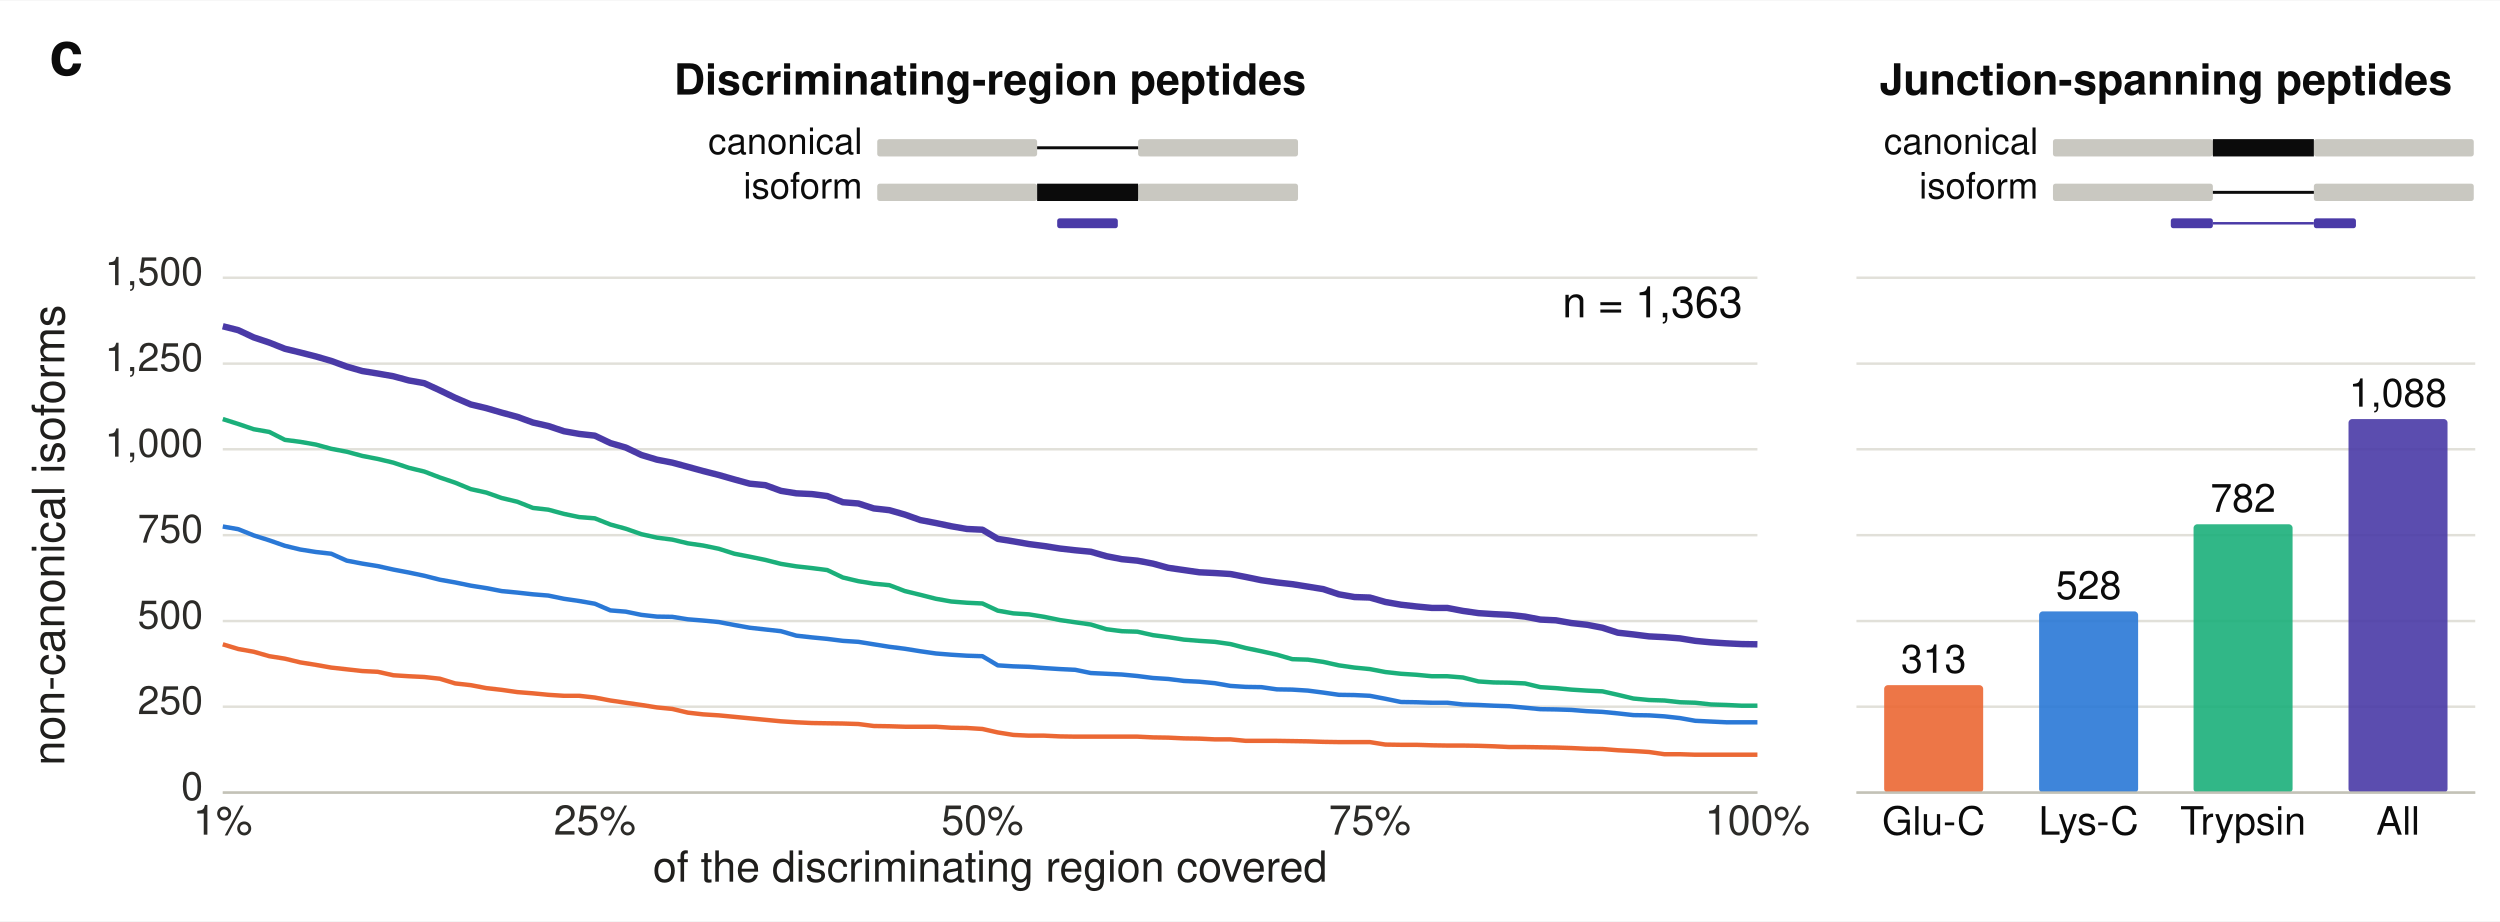
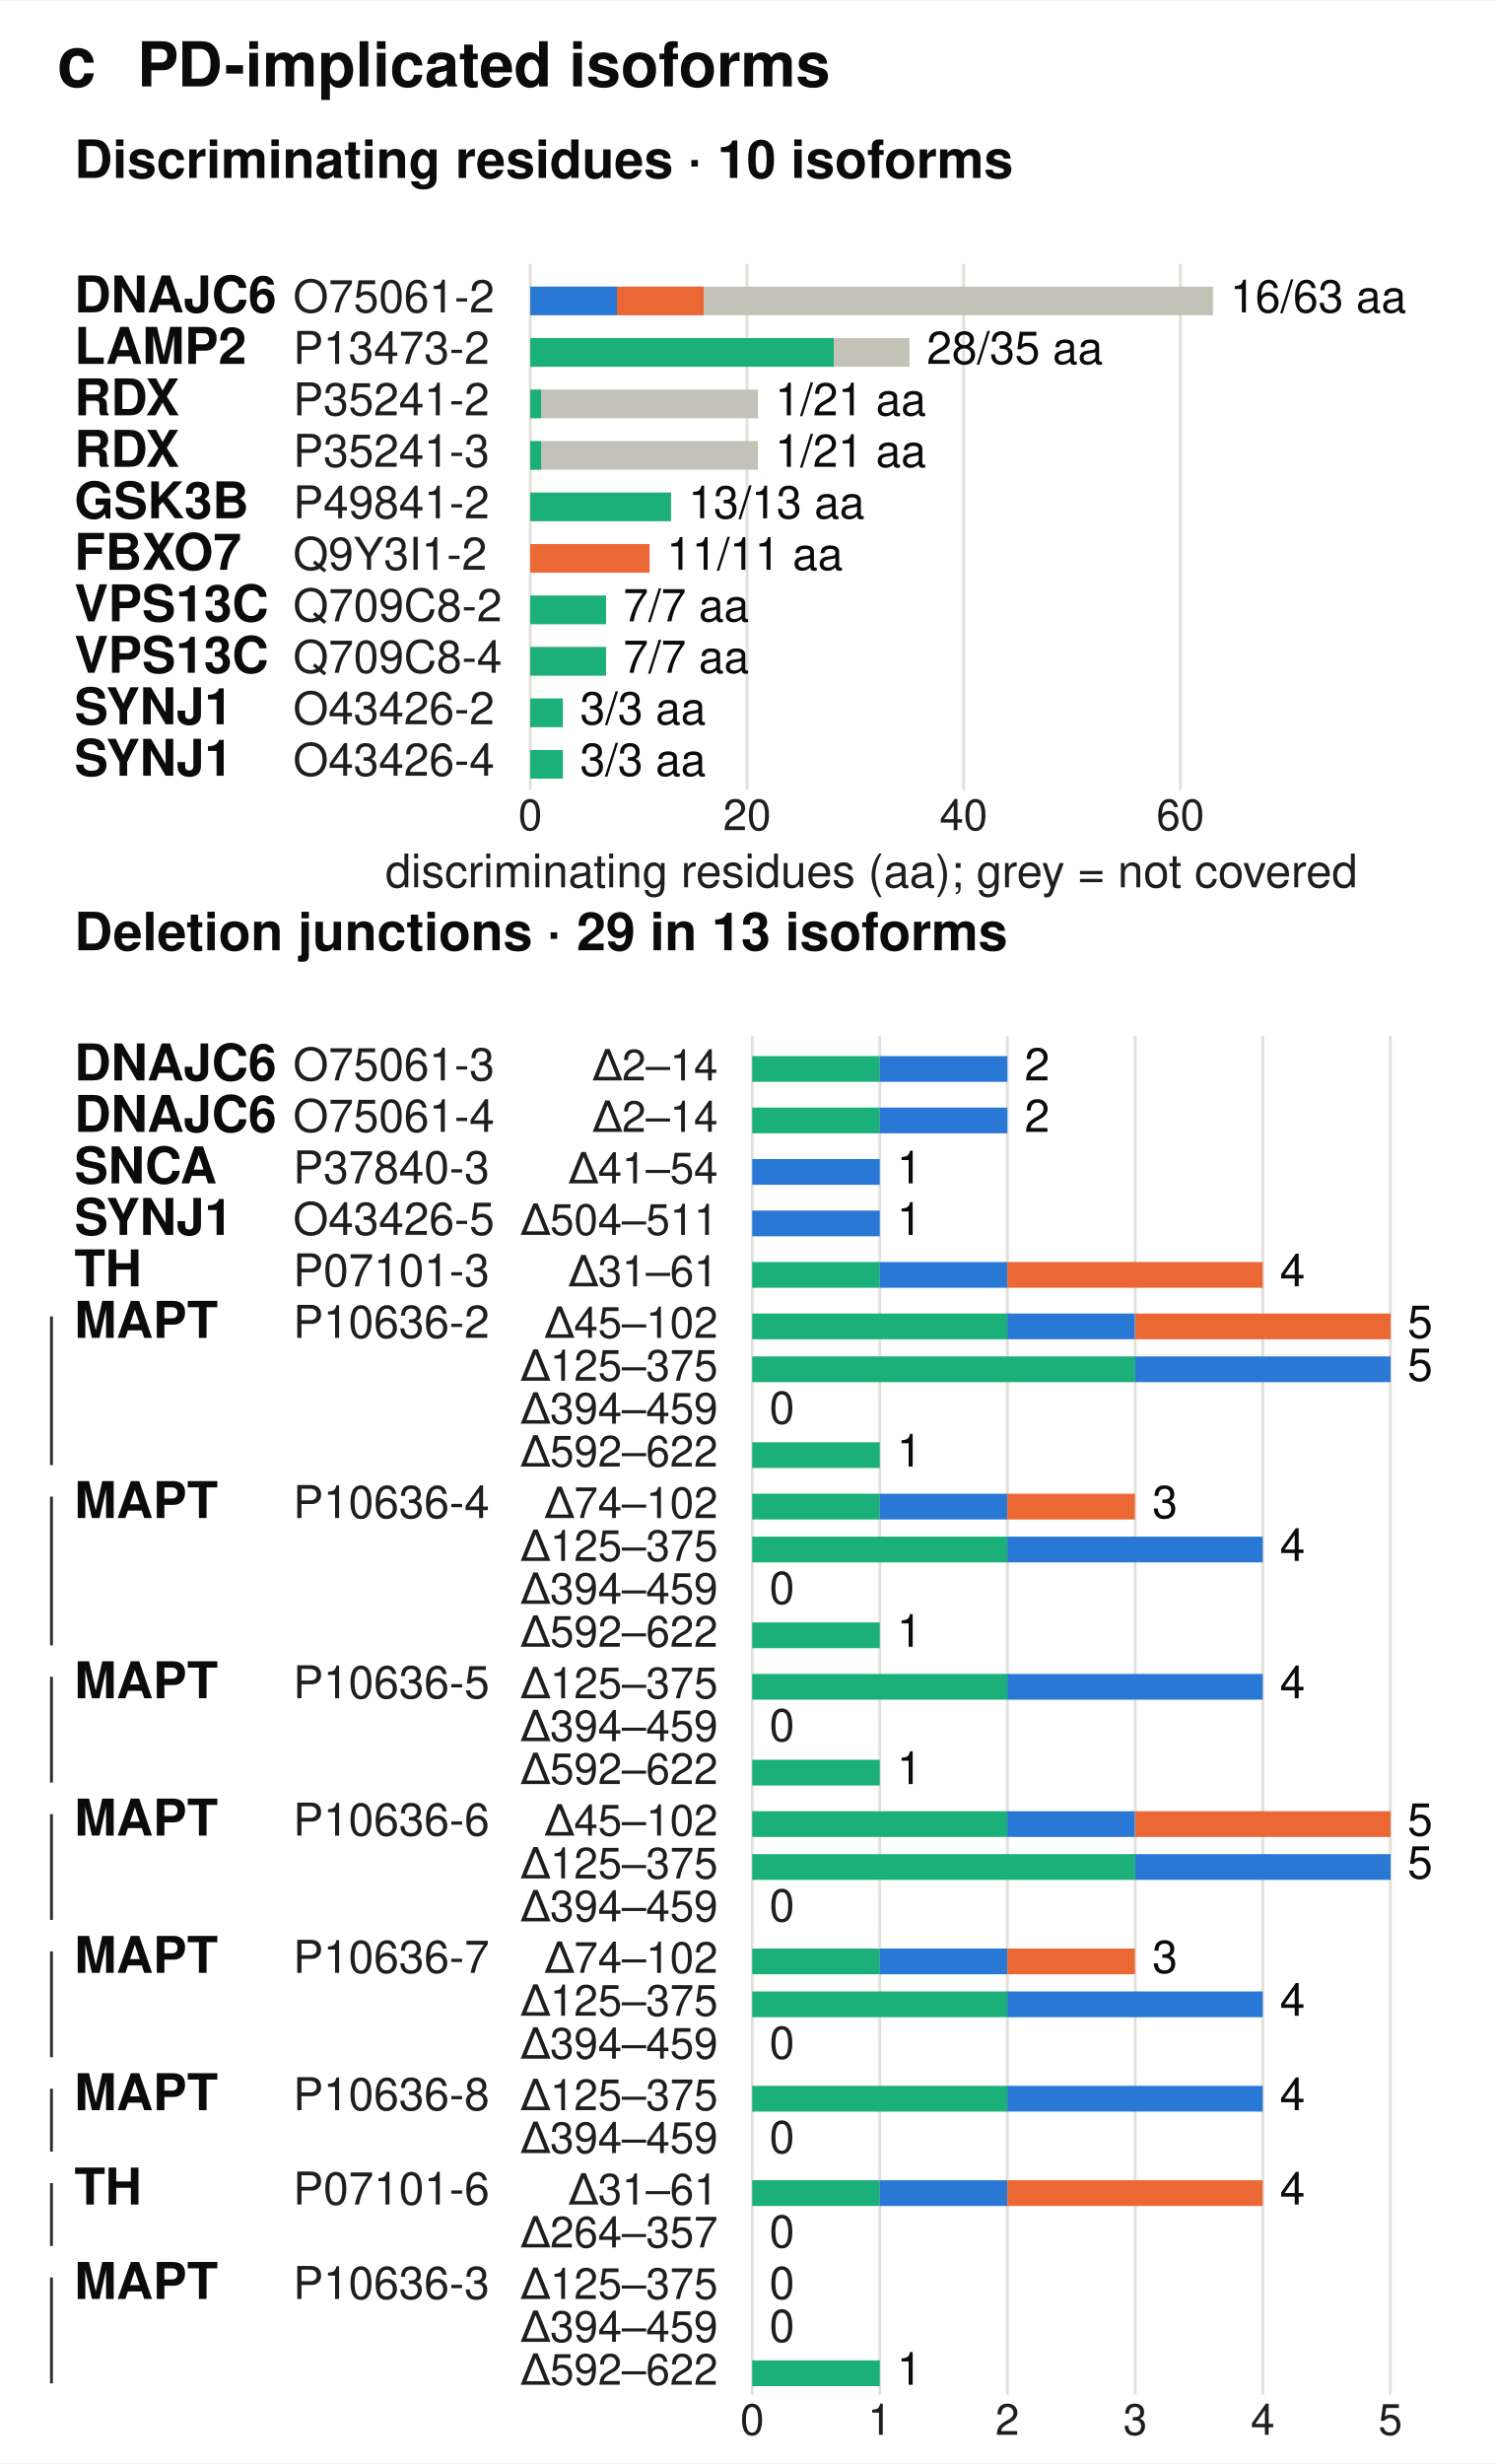
- <svg xmlns="http://www.w3.org/2000/svg" width="1215" height="448" viewBox="0 0 1010.0 372.0" font-family="system-ui, -apple-system, &quot;Segoe UI&quot;, Helvetica, Arial, sans-serif">
-   <rect width="1010.0" height="372.0" fill="#ffffff" />
+ <svg xmlns="http://www.w3.org/2000/svg" width="629" height="1036" viewBox="0 0 523.0 861.0" font-family="system-ui, -apple-system, &quot;Segoe UI&quot;, Helvetica, Arial, sans-serif">
+   <rect width="523.0" height="861.0" fill="#ffffff" />
  <text x="20.0" y="30.0" font-size="24.51" fill="#0b0b0b" text-anchor="start" font-weight="600">c</text>
-   <line x1="90.0" y1="320.0" x2="710.0" y2="320.0" stroke="#e1e0d9" stroke-width="1" />
-   <line x1="750.0" y1="320.0" x2="1000.0" y2="320.0" stroke="#e1e0d9" stroke-width="1" />
-   <text x="82.0" y="323.0" font-size="15.83" fill="#2c2b28" text-anchor="end">0</text>
-   <line x1="90.0" y1="285.3" x2="710.0" y2="285.3" stroke="#e1e0d9" stroke-width="1" />
-   <line x1="750.0" y1="285.3" x2="1000.0" y2="285.3" stroke="#e1e0d9" stroke-width="1" />
-   <text x="82.0" y="288.3" font-size="15.83" fill="#2c2b28" text-anchor="end">250</text>
-   <line x1="90.0" y1="250.7" x2="710.0" y2="250.7" stroke="#e1e0d9" stroke-width="1" />
-   <line x1="750.0" y1="250.7" x2="1000.0" y2="250.7" stroke="#e1e0d9" stroke-width="1" />
-   <text x="82.0" y="253.7" font-size="15.83" fill="#2c2b28" text-anchor="end">500</text>
-   <line x1="90.0" y1="216.0" x2="710.0" y2="216.0" stroke="#e1e0d9" stroke-width="1" />
-   <line x1="750.0" y1="216.0" x2="1000.0" y2="216.0" stroke="#e1e0d9" stroke-width="1" />
-   <text x="82.0" y="219.0" font-size="15.83" fill="#2c2b28" text-anchor="end">750</text>
-   <line x1="90.0" y1="181.3" x2="710.0" y2="181.3" stroke="#e1e0d9" stroke-width="1" />
-   <line x1="750.0" y1="181.3" x2="1000.0" y2="181.3" stroke="#e1e0d9" stroke-width="1" />
-   <text x="82.0" y="184.3" font-size="15.83" fill="#2c2b28" text-anchor="end">1,000</text>
-   <line x1="90.0" y1="146.7" x2="710.0" y2="146.7" stroke="#e1e0d9" stroke-width="1" />
-   <line x1="750.0" y1="146.7" x2="1000.0" y2="146.7" stroke="#e1e0d9" stroke-width="1" />
-   <text x="82.0" y="149.7" font-size="15.83" fill="#2c2b28" text-anchor="end">1,250</text>
-   <line x1="90.0" y1="112.0" x2="710.0" y2="112.0" stroke="#e1e0d9" stroke-width="1" />
-   <line x1="750.0" y1="112.0" x2="1000.0" y2="112.0" stroke="#e1e0d9" stroke-width="1" />
-   <text x="82.0" y="115.0" font-size="15.83" fill="#2c2b28" text-anchor="end">1,500</text>
-   <text x="90.0" y="337.0" font-size="16.59" fill="#2c2b28" text-anchor="middle">1%</text>
-   <text x="240.3" y="337.0" font-size="16.59" fill="#2c2b28" text-anchor="middle">25%</text>
-   <text x="396.9" y="337.0" font-size="16.59" fill="#2c2b28" text-anchor="middle">50%</text>
-   <text x="553.4" y="337.0" font-size="16.59" fill="#2c2b28" text-anchor="middle">75%</text>
-   <text x="710.0" y="337.0" font-size="16.59" fill="#2c2b28" text-anchor="middle">100%</text>
-   <text x="26.0" y="216.0" font-size="18.10" fill="#1f1e1c" text-anchor="middle" transform="rotate(-90.0 26.0 216.0)">non-canonical isoforms</text>
-   <text x="400.0" y="356.0" font-size="17.34" fill="#1f1e1c" text-anchor="middle">of the discriminating region covered</text>
-   <polyline points="90.0,260.1 96.3,262.0 102.5,263.1 108.8,264.9 115.1,265.9 121.3,267.4 127.6,268.4 133.8,269.5 140.1,270.2 146.4,270.9 152.6,271.2 158.9,272.6 165.2,273.0 171.4,273.3 177.7,274.0 183.9,275.9 190.2,276.6 196.5,277.8 202.7,278.5 209.0,279.4 215.3,279.9 221.5,280.5 227.8,280.9 234.0,280.9 240.3,281.6 246.6,282.8 252.8,283.7 259.1,284.6 265.4,285.6 271.6,286.2 277.9,287.7 284.1,288.4 290.4,288.8 296.7,289.4 302.9,290.0 309.2,290.6 315.5,291.2 321.7,291.6 328.0,291.9 334.2,292.0 340.5,292.1 346.8,292.3 353.0,293.1 359.3,293.2 365.6,293.4 371.8,293.4 378.1,293.4 384.3,293.8 390.6,293.9 396.9,294.3 403.1,295.7 409.4,296.7 415.7,297.0 421.9,297.0 428.2,297.3 434.4,297.4 440.7,297.4 447.0,297.4 453.2,297.4 459.5,297.4 465.8,297.7 472.0,297.8 478.3,298.1 484.5,298.2 490.8,298.5 497.1,298.5 503.3,299.1 509.6,299.1 515.9,299.1 522.1,299.2 528.4,299.3 534.6,299.5 540.9,299.6 547.2,299.6 553.4,299.6 559.7,300.6 566.0,300.7 572.2,300.7 578.5,300.9 584.7,301.0 591.0,301.0 597.3,301.1 603.5,301.3 609.8,301.6 616.1,301.6 622.3,301.7 628.6,301.8 634.8,302.0 641.1,302.3 647.4,302.4 653.6,302.9 659.9,303.2 666.2,303.6 672.4,304.5 678.7,304.5 684.9,304.7 691.2,304.7 697.5,304.7 703.7,304.7 710.0,304.7" fill="none" stroke="#eb6834" stroke-width="1.8" stroke-linejoin="round" />
-   <polyline points="90.0,212.5 96.3,213.6 102.5,216.1 108.8,218.1 115.1,220.3 121.3,221.8 127.6,222.8 133.8,223.5 140.1,226.3 146.4,227.5 152.6,228.5 158.9,229.9 165.2,231.1 171.4,232.4 177.7,234.0 183.9,235.1 190.2,236.4 196.5,237.4 202.7,238.6 209.0,239.2 215.3,239.9 221.5,240.4 227.8,241.7 234.0,242.6 240.3,243.7 246.6,246.4 252.8,246.9 259.1,248.2 265.4,248.9 271.6,249.0 277.9,250.0 284.1,250.5 290.4,251.1 296.7,252.3 302.9,253.4 309.2,254.1 315.5,254.8 321.7,256.6 328.0,257.3 334.2,257.9 340.5,258.7 346.8,259.1 353.0,260.1 359.3,261.1 365.6,261.9 371.8,262.9 378.1,263.8 384.3,264.3 390.6,264.7 396.9,264.9 403.1,268.6 409.4,269.0 415.7,269.2 421.9,269.7 428.2,270.1 434.4,270.4 440.7,271.7 447.0,272.0 453.2,272.3 459.5,272.9 465.8,273.7 472.0,274.1 478.3,274.9 484.5,275.2 490.8,275.8 497.1,276.9 503.3,277.3 509.6,277.4 515.9,278.3 522.1,278.4 528.4,278.8 534.6,279.6 540.9,280.5 547.2,280.6 553.4,280.9 559.7,282.1 566.0,283.4 572.2,283.5 578.5,283.7 584.7,283.7 591.0,284.4 597.3,284.6 603.5,284.9 609.8,285.1 616.1,285.7 622.3,286.3 628.6,286.4 634.8,286.6 641.1,287.1 647.4,287.4 653.6,288.0 659.9,288.7 666.2,288.8 672.4,289.2 678.7,289.9 684.9,291.0 691.2,291.3 697.5,291.6 703.7,291.6 710.0,291.6" fill="none" stroke="#2a78d6" stroke-width="1.8" stroke-linejoin="round" />
-   <polyline points="90.0,169.1 96.3,171.1 102.5,173.2 108.8,174.3 115.1,177.5 121.3,178.3 127.6,179.4 133.8,181.1 140.1,182.3 146.4,184.0 152.6,185.2 158.9,186.7 165.2,188.8 171.4,190.3 177.7,192.7 183.9,194.8 190.2,197.4 196.5,198.8 202.7,201.0 209.0,202.5 215.3,205.0 221.5,205.7 227.8,207.4 234.0,208.7 240.3,209.2 246.6,211.7 252.8,213.4 259.1,215.6 265.4,217.0 271.6,217.8 277.9,219.3 284.1,220.2 290.4,221.5 296.7,223.5 302.9,224.7 309.2,226.0 315.5,227.6 321.7,228.6 328.0,229.3 334.2,230.1 340.5,233.1 346.8,234.6 353.0,235.6 359.3,236.2 365.6,238.6 371.8,240.1 378.1,241.7 384.3,242.8 390.6,243.3 396.9,243.6 403.1,246.5 409.4,247.6 415.7,248.0 421.9,249.0 428.2,250.3 434.4,251.2 440.7,252.1 447.0,254.0 453.2,254.8 459.5,255.0 465.8,256.4 472.0,257.2 478.3,258.2 484.5,258.7 490.8,259.1 497.1,260.0 503.3,261.6 509.6,262.9 515.9,264.3 522.1,266.1 528.4,266.3 534.6,267.2 540.9,268.6 547.2,269.5 553.4,270.1 559.7,271.3 566.0,272.0 572.2,272.4 578.5,273.0 584.7,273.0 591.0,273.5 597.3,275.1 603.5,275.5 609.8,275.6 616.1,275.9 622.3,277.4 628.6,277.8 634.8,278.4 641.1,278.8 647.4,279.1 653.6,280.5 659.9,282.0 666.2,282.6 672.4,282.8 678.7,283.5 684.9,283.7 691.2,284.4 697.5,284.6 703.7,284.9 710.0,284.9" fill="none" stroke="#1baf7a" stroke-width="1.8" stroke-linejoin="round" />
-   <polyline points="90.0,131.6 96.3,133.2 102.5,136.1 108.8,138.2 115.1,140.7 121.3,142.2 127.6,143.8 133.8,145.6 140.1,147.9 146.4,149.7 152.6,150.7 158.9,151.8 165.2,153.5 171.4,154.6 177.7,157.5 183.9,160.5 190.2,163.2 196.5,164.7 202.7,166.5 209.0,168.2 215.3,170.5 221.5,171.9 227.8,174.0 234.0,175.1 240.3,175.8 246.6,178.8 252.8,180.6 259.1,183.6 265.4,185.5 271.6,186.7 277.9,188.4 284.1,190.1 290.4,191.7 296.7,193.5 302.9,195.2 309.2,195.8 315.5,198.1 321.7,199.1 328.0,199.4 334.2,200.2 340.5,202.7 346.8,203.2 353.0,205.2 359.3,205.9 365.6,207.7 371.8,209.9 378.1,211.1 384.3,212.4 390.6,213.5 396.9,213.8 403.1,217.5 409.4,218.5 415.7,219.6 421.9,220.4 428.2,221.4 434.4,222.1 440.7,222.7 447.0,224.5 453.2,225.7 459.5,226.3 465.8,227.5 472.0,229.2 478.3,230.1 484.5,231.0 490.8,231.3 497.1,231.7 503.3,232.9 509.6,234.2 515.9,235.1 522.1,235.8 528.4,236.8 534.6,237.8 540.9,239.9 547.2,241.0 553.4,241.2 559.7,243.0 566.0,244.1 572.2,244.8 578.5,245.4 584.7,245.4 591.0,246.6 597.3,247.5 603.5,247.9 609.8,248.2 616.1,248.9 622.3,250.1 628.6,250.4 634.8,251.5 641.1,252.2 647.4,253.4 653.6,255.4 659.9,256.1 666.2,256.9 672.4,257.2 678.7,257.7 684.9,258.7 691.2,259.3 697.5,259.7 703.7,260.0 710.0,260.1" fill="none" stroke="#4a3aa7" stroke-width="2.6" stroke-linejoin="round" />
-   <text x="400.0" y="38.0" font-size="17.34" fill="#0b0b0b" text-anchor="middle" font-weight="600">Discriminating-region peptides</text>
-   <text x="348.4" y="62.0" font-size="14.70" fill="#0b0b0b" text-anchor="end">canonical</text>
-   <rect x="354.4" y="56.0" width="64.6" height="7.0" fill="#c9c8c1" stroke="none" stroke-width="1.0" rx="1" />
-   <rect x="459.8" y="56.0" width="64.6" height="7.0" fill="#c9c8c1" stroke="none" stroke-width="1.0" rx="1" />
-   <line x1="419.0" y1="59.5" x2="459.8" y2="59.5" stroke="#0b0b0b" stroke-width="1.2" />
-   <text x="348.4" y="80.0" font-size="14.70" fill="#0b0b0b" text-anchor="end">isoform</text>
-   <rect x="354.4" y="74.0" width="64.6" height="7.0" fill="#c9c8c1" stroke="none" stroke-width="1.0" rx="1" />
-   <rect x="459.8" y="74.0" width="64.6" height="7.0" fill="#c9c8c1" stroke="none" stroke-width="1.0" rx="1" />
-   <rect x="419.0" y="74.0" width="40.8" height="7.0" fill="#0b0b0b" stroke="none" stroke-width="1.0" />
-   <rect x="427.1" y="88.0" width="24.5" height="4.0" fill="#4a3aa7" stroke="none" stroke-width="1.0" rx="1" />
-   <text x="875.0" y="38.0" font-size="17.34" fill="#0b0b0b" text-anchor="middle" font-weight="600">Junction-spanning peptides</text>
-   <text x="823.4" y="62.0" font-size="14.70" fill="#0b0b0b" text-anchor="end">canonical</text>
-   <rect x="829.4" y="56.0" width="64.6" height="7.0" fill="#c9c8c1" stroke="none" stroke-width="1.0" rx="1" />
-   <rect x="934.8" y="56.0" width="64.6" height="7.0" fill="#c9c8c1" stroke="none" stroke-width="1.0" rx="1" />
-   <rect x="894.0" y="56.0" width="40.8" height="7.0" fill="#0b0b0b" stroke="none" stroke-width="1.0" />
-   <text x="823.4" y="80.0" font-size="14.70" fill="#0b0b0b" text-anchor="end">isoform</text>
-   <rect x="829.4" y="74.0" width="64.6" height="7.0" fill="#c9c8c1" stroke="none" stroke-width="1.0" rx="1" />
-   <rect x="934.8" y="74.0" width="64.6" height="7.0" fill="#c9c8c1" stroke="none" stroke-width="1.0" rx="1" />
-   <line x1="894.0" y1="77.5" x2="934.8" y2="77.5" stroke="#0b0b0b" stroke-width="1.2" />
-   <rect x="877.0" y="88.0" width="17.0" height="4.0" fill="#4a3aa7" stroke="none" stroke-width="1.0" rx="1" />
-   <line x1="894.0" y1="90.0" x2="934.8" y2="90.0" stroke="#4a3aa7" stroke-width="1.0" />
-   <rect x="934.8" y="88.0" width="17.0" height="4.0" fill="#4a3aa7" stroke="none" stroke-width="1.0" rx="1" />
-   <text x="704.0" y="128.0" font-size="17.34" fill="#0b0b0b" text-anchor="end">n = 1,363</text>
-   <rect x="761.2" y="276.6" width="40.0" height="43.4" fill="#eb6834" stroke="none" stroke-width="1.0" rx="1.5" fill-opacity="0.9" />
-   <text x="781.2" y="271.6" font-size="15.83" fill="#0b0b0b" text-anchor="middle">313</text>
-   <text x="781.2" y="337.0" font-size="15.83" fill="#0b0b0b" text-anchor="middle">Glu-C</text>
-   <rect x="823.8" y="246.8" width="40.0" height="73.2" fill="#2a78d6" stroke="none" stroke-width="1.0" rx="1.5" fill-opacity="0.9" />
-   <text x="843.8" y="241.8" font-size="15.83" fill="#0b0b0b" text-anchor="middle">528</text>
-   <text x="843.8" y="337.0" font-size="15.83" fill="#0b0b0b" text-anchor="middle">Lys-C</text>
-   <rect x="886.2" y="211.6" width="40.0" height="108.4" fill="#1baf7a" stroke="none" stroke-width="1.0" rx="1.5" fill-opacity="0.9" />
-   <text x="906.2" y="206.6" font-size="15.83" fill="#0b0b0b" text-anchor="middle">782</text>
-   <text x="906.2" y="337.0" font-size="15.83" fill="#0b0b0b" text-anchor="middle">Trypsin</text>
-   <rect x="948.8" y="169.1" width="40.0" height="150.9" fill="#4a3aa7" stroke="none" stroke-width="1.0" rx="1.5" fill-opacity="0.9" />
-   <text x="968.8" y="164.1" font-size="15.83" fill="#0b0b0b" text-anchor="middle">1,088</text>
-   <text x="968.8" y="337.0" font-size="15.83" fill="#0b0b0b" text-anchor="middle">All</text>
-   <line x1="750.0" y1="320.0" x2="1000.0" y2="320.0" stroke="#c3c2b7" stroke-width="1" />
-   <line x1="90.0" y1="320.0" x2="710.0" y2="320.0" stroke="#c3c2b7" stroke-width="1" />
+   <text x="48.0" y="30.0" font-size="21.68" fill="#0b0b0b" text-anchor="start" font-weight="600">PD-implicated isoforms</text>
+   <text x="26.0" y="62.0" font-size="18.47" fill="#0b0b0b" text-anchor="start" font-weight="600">Discriminating residues · 10 isoforms</text>
+   <line x1="185.4" y1="92.0" x2="185.4" y2="276.0" stroke="#e1e0d9" stroke-width="1.0" />
+   <text x="185.4" y="290.0" font-size="15.08" fill="#1f1e1c" text-anchor="middle">0</text>
+   <line x1="261.2" y1="92.0" x2="261.2" y2="276.0" stroke="#e1e0d9" stroke-width="1.0" />
+   <text x="261.2" y="290.0" font-size="15.08" fill="#1f1e1c" text-anchor="middle">20</text>
+   <line x1="336.9" y1="92.0" x2="336.9" y2="276.0" stroke="#e1e0d9" stroke-width="1.0" />
+   <text x="336.9" y="290.0" font-size="15.08" fill="#1f1e1c" text-anchor="middle">40</text>
+   <line x1="412.7" y1="92.0" x2="412.7" y2="276.0" stroke="#e1e0d9" stroke-width="1.0" />
+   <text x="412.7" y="290.0" font-size="15.08" fill="#1f1e1c" text-anchor="middle">60</text>
+   <text x="304.7" y="310.0" font-size="16.21" fill="#1f1e1c" text-anchor="middle">discriminating residues (aa); grey = not covered</text>
+   <text x="26.0" y="109.0" font-size="17.72" fill="#0b0b0b" text-anchor="start" font-weight="600">DNAJC6</text>
+   <text x="102.5" y="109.0" font-size="15.83" fill="#1f1e1c" text-anchor="start">O75061-2</text>
+   <g>
+     <rect x="185.4" y="100.0" width="238.7" height="10.0" fill="#c3c2b7" stroke="none" stroke-width="1.0" />
+     <rect x="185.4" y="100.0" width="30.3" height="10.0" fill="#2a78d6" stroke="none" stroke-width="1.0" />
+     <rect x="215.7" y="100.0" width="30.3" height="10.0" fill="#eb6834" stroke="none" stroke-width="1.0" />
+   </g>
+   <text x="430.1" y="109.0" font-size="15.83" fill="#0b0b0b" text-anchor="start">16/63 aa</text>
+   <text x="26.0" y="127.0" font-size="17.72" fill="#0b0b0b" text-anchor="start" font-weight="600">LAMP2</text>
+   <text x="102.5" y="127.0" font-size="15.83" fill="#1f1e1c" text-anchor="start">P13473-2</text>
+   <g>
+     <rect x="185.4" y="118.0" width="132.6" height="10.0" fill="#c3c2b7" stroke="none" stroke-width="1.0" />
+     <rect x="185.4" y="118.0" width="106.1" height="10.0" fill="#1baf7a" stroke="none" stroke-width="1.0" />
+   </g>
+   <text x="324.0" y="127.0" font-size="15.83" fill="#0b0b0b" text-anchor="start">28/35 aa</text>
+   <text x="26.0" y="145.0" font-size="17.72" fill="#0b0b0b" text-anchor="start" font-weight="600">RDX</text>
+   <text x="102.5" y="145.0" font-size="15.83" fill="#1f1e1c" text-anchor="start">P35241-2</text>
+   <g>
+     <rect x="185.4" y="136.0" width="79.6" height="10.0" fill="#c3c2b7" stroke="none" stroke-width="1.0" />
+     <rect x="185.4" y="136.0" width="3.8" height="10.0" fill="#1baf7a" stroke="none" stroke-width="1.0" />
+   </g>
+   <text x="271.0" y="145.0" font-size="15.83" fill="#0b0b0b" text-anchor="start">1/21 aa</text>
+   <text x="26.0" y="163.0" font-size="17.72" fill="#0b0b0b" text-anchor="start" font-weight="600">RDX</text>
+   <text x="102.5" y="163.0" font-size="15.83" fill="#1f1e1c" text-anchor="start">P35241-3</text>
+   <g>
+     <rect x="185.4" y="154.0" width="79.6" height="10.0" fill="#c3c2b7" stroke="none" stroke-width="1.0" />
+     <rect x="185.4" y="154.0" width="3.8" height="10.0" fill="#1baf7a" stroke="none" stroke-width="1.0" />
+   </g>
+   <text x="271.0" y="163.0" font-size="15.83" fill="#0b0b0b" text-anchor="start">1/21 aa</text>
+   <text x="26.0" y="181.0" font-size="17.72" fill="#0b0b0b" text-anchor="start" font-weight="600">GSK3B</text>
+   <text x="102.5" y="181.0" font-size="15.83" fill="#1f1e1c" text-anchor="start">P49841-2</text>
+   <g>
+     <rect x="185.4" y="172.0" width="49.2" height="10.0" fill="#c3c2b7" stroke="none" stroke-width="1.0" />
+     <rect x="185.4" y="172.0" width="49.2" height="10.0" fill="#1baf7a" stroke="none" stroke-width="1.0" />
+   </g>
+   <text x="240.7" y="181.0" font-size="15.83" fill="#0b0b0b" text-anchor="start">13/13 aa</text>
+   <text x="26.0" y="199.0" font-size="17.72" fill="#0b0b0b" text-anchor="start" font-weight="600">FBXO7</text>
+   <text x="102.5" y="199.0" font-size="15.83" fill="#1f1e1c" text-anchor="start">Q9Y3I1-2</text>
+   <g>
+     <rect x="185.4" y="190.0" width="41.7" height="10.0" fill="#c3c2b7" stroke="none" stroke-width="1.0" />
+     <rect x="185.4" y="190.0" width="41.7" height="10.0" fill="#eb6834" stroke="none" stroke-width="1.0" />
+   </g>
+   <text x="233.1" y="199.0" font-size="15.83" fill="#0b0b0b" text-anchor="start">11/11 aa</text>
+   <text x="26.0" y="217.0" font-size="17.72" fill="#0b0b0b" text-anchor="start" font-weight="600">VPS13C</text>
+   <text x="102.5" y="217.0" font-size="15.83" fill="#1f1e1c" text-anchor="start">Q709C8-2</text>
+   <g>
+     <rect x="185.4" y="208.0" width="26.5" height="10.0" fill="#c3c2b7" stroke="none" stroke-width="1.0" />
+     <rect x="185.4" y="208.0" width="26.5" height="10.0" fill="#1baf7a" stroke="none" stroke-width="1.0" />
+   </g>
+   <text x="217.9" y="217.0" font-size="15.83" fill="#0b0b0b" text-anchor="start">7/7 aa</text>
+   <text x="26.0" y="235.0" font-size="17.72" fill="#0b0b0b" text-anchor="start" font-weight="600">VPS13C</text>
+   <text x="102.5" y="235.0" font-size="15.83" fill="#1f1e1c" text-anchor="start">Q709C8-4</text>
+   <g>
+     <rect x="185.4" y="226.0" width="26.5" height="10.0" fill="#c3c2b7" stroke="none" stroke-width="1.0" />
+     <rect x="185.4" y="226.0" width="26.5" height="10.0" fill="#1baf7a" stroke="none" stroke-width="1.0" />
+   </g>
+   <text x="217.9" y="235.0" font-size="15.83" fill="#0b0b0b" text-anchor="start">7/7 aa</text>
+   <text x="26.0" y="253.0" font-size="17.72" fill="#0b0b0b" text-anchor="start" font-weight="600">SYNJ1</text>
+   <text x="102.5" y="253.0" font-size="15.83" fill="#1f1e1c" text-anchor="start">O43426-2</text>
+   <g>
+     <rect x="185.4" y="244.0" width="11.4" height="10.0" fill="#c3c2b7" stroke="none" stroke-width="1.0" />
+     <rect x="185.4" y="244.0" width="11.4" height="10.0" fill="#1baf7a" stroke="none" stroke-width="1.0" />
+   </g>
+   <text x="202.8" y="253.0" font-size="15.83" fill="#0b0b0b" text-anchor="start">3/3 aa</text>
+   <text x="26.0" y="271.0" font-size="17.72" fill="#0b0b0b" text-anchor="start" font-weight="600">SYNJ1</text>
+   <text x="102.5" y="271.0" font-size="15.83" fill="#1f1e1c" text-anchor="start">O43426-4</text>
+   <g>
+     <rect x="185.4" y="262.0" width="11.4" height="10.0" fill="#c3c2b7" stroke="none" stroke-width="1.0" />
+     <rect x="185.4" y="262.0" width="11.4" height="10.0" fill="#1baf7a" stroke="none" stroke-width="1.0" />
+   </g>
+   <text x="202.8" y="271.0" font-size="15.83" fill="#0b0b0b" text-anchor="start">3/3 aa</text>
+   <text x="26.0" y="332.0" font-size="18.47" fill="#0b0b0b" text-anchor="start" font-weight="600">Deletion junctions · 29 in 13 isoforms</text>
+   <line x1="263.0" y1="362.0" x2="263.0" y2="837.0" stroke="#e1e0d9" stroke-width="1.0" />
+   <text x="263.0" y="851.0" font-size="15.08" fill="#1f1e1c" text-anchor="middle">0</text>
+   <line x1="307.6" y1="362.0" x2="307.6" y2="837.0" stroke="#e1e0d9" stroke-width="1.0" />
+   <text x="307.6" y="851.0" font-size="15.08" fill="#1f1e1c" text-anchor="middle">1</text>
+   <line x1="352.2" y1="362.0" x2="352.2" y2="837.0" stroke="#e1e0d9" stroke-width="1.0" />
+   <text x="352.2" y="851.0" font-size="15.08" fill="#1f1e1c" text-anchor="middle">2</text>
+   <line x1="396.9" y1="362.0" x2="396.9" y2="837.0" stroke="#e1e0d9" stroke-width="1.0" />
+   <text x="396.9" y="851.0" font-size="15.08" fill="#1f1e1c" text-anchor="middle">3</text>
+   <line x1="441.5" y1="362.0" x2="441.5" y2="837.0" stroke="#e1e0d9" stroke-width="1.0" />
+   <text x="441.5" y="851.0" font-size="15.08" fill="#1f1e1c" text-anchor="middle">4</text>
+   <line x1="486.1" y1="362.0" x2="486.1" y2="837.0" stroke="#e1e0d9" stroke-width="1.0" />
+   <text x="486.1" y="851.0" font-size="15.08" fill="#1f1e1c" text-anchor="middle">5</text>
+   <text x="26.0" y="377.5" font-size="17.72" fill="#0b0b0b" text-anchor="start" font-weight="600">DNAJC6</text>
+   <text x="102.5" y="377.5" font-size="15.83" fill="#1f1e1c" text-anchor="start">O75061-3</text>
+   <text x="251.0" y="377.5" font-size="15.08" fill="#1f1e1c" text-anchor="end">Δ2–14</text>
+   <g>
+     <rect x="263.0" y="369.0" width="44.6" height="9.0" fill="#1baf7a" stroke="none" stroke-width="1.0" />
+     <rect x="307.6" y="369.0" width="44.6" height="9.0" fill="#2a78d6" stroke="none" stroke-width="1.0" />
+   </g>
+   <text x="358.2" y="377.5" font-size="15.83" fill="#0b0b0b" text-anchor="start">2</text>
+   <text x="26.0" y="395.5" font-size="17.72" fill="#0b0b0b" text-anchor="start" font-weight="600">DNAJC6</text>
+   <text x="102.5" y="395.5" font-size="15.83" fill="#1f1e1c" text-anchor="start">O75061-4</text>
+   <text x="251.0" y="395.5" font-size="15.08" fill="#1f1e1c" text-anchor="end">Δ2–14</text>
+   <g>
+     <rect x="263.0" y="387.0" width="44.6" height="9.0" fill="#1baf7a" stroke="none" stroke-width="1.0" />
+     <rect x="307.6" y="387.0" width="44.6" height="9.0" fill="#2a78d6" stroke="none" stroke-width="1.0" />
+   </g>
+   <text x="358.2" y="395.5" font-size="15.83" fill="#0b0b0b" text-anchor="start">2</text>
+   <text x="26.0" y="413.5" font-size="17.72" fill="#0b0b0b" text-anchor="start" font-weight="600">SNCA</text>
+   <text x="102.5" y="413.5" font-size="15.83" fill="#1f1e1c" text-anchor="start">P37840-3</text>
+   <text x="251.0" y="413.5" font-size="15.08" fill="#1f1e1c" text-anchor="end">Δ41–54</text>
+   <g>
+     <rect x="263.0" y="405.0" width="44.6" height="9.0" fill="#2a78d6" stroke="none" stroke-width="1.0" />
+   </g>
+   <text x="313.6" y="413.5" font-size="15.83" fill="#0b0b0b" text-anchor="start">1</text>
+   <text x="26.0" y="431.5" font-size="17.72" fill="#0b0b0b" text-anchor="start" font-weight="600">SYNJ1</text>
+   <text x="102.5" y="431.5" font-size="15.83" fill="#1f1e1c" text-anchor="start">O43426-5</text>
+   <text x="251.0" y="431.5" font-size="15.08" fill="#1f1e1c" text-anchor="end">Δ504–511</text>
+   <g>
+     <rect x="263.0" y="423.0" width="44.6" height="9.0" fill="#2a78d6" stroke="none" stroke-width="1.0" />
+   </g>
+   <text x="313.6" y="431.5" font-size="15.83" fill="#0b0b0b" text-anchor="start">1</text>
+   <text x="26.0" y="449.5" font-size="17.72" fill="#0b0b0b" text-anchor="start" font-weight="600">TH</text>
+   <text x="102.5" y="449.5" font-size="15.83" fill="#1f1e1c" text-anchor="start">P07101-3</text>
+   <text x="251.0" y="449.5" font-size="15.08" fill="#1f1e1c" text-anchor="end">Δ31–61</text>
+   <g>
+     <rect x="263.0" y="441.0" width="44.6" height="9.0" fill="#1baf7a" stroke="none" stroke-width="1.0" />
+     <rect x="307.6" y="441.0" width="44.6" height="9.0" fill="#2a78d6" stroke="none" stroke-width="1.0" />
+     <rect x="352.2" y="441.0" width="89.3" height="9.0" fill="#eb6834" stroke="none" stroke-width="1.0" />
+   </g>
+   <text x="447.5" y="449.5" font-size="15.83" fill="#0b0b0b" text-anchor="start">4</text>
+   <text x="26.0" y="467.5" font-size="17.72" fill="#0b0b0b" text-anchor="start" font-weight="600">MAPT</text>
+   <text x="102.5" y="467.5" font-size="15.83" fill="#1f1e1c" text-anchor="start">P10636-2</text>
+   <text x="251.0" y="467.5" font-size="15.08" fill="#1f1e1c" text-anchor="end">Δ45–102</text>
+   <g>
+     <rect x="263.0" y="459.0" width="89.3" height="9.0" fill="#1baf7a" stroke="none" stroke-width="1.0" />
+     <rect x="352.2" y="459.0" width="44.6" height="9.0" fill="#2a78d6" stroke="none" stroke-width="1.0" />
+     <rect x="396.9" y="459.0" width="89.3" height="9.0" fill="#eb6834" stroke="none" stroke-width="1.0" />
+   </g>
+   <text x="492.1" y="467.5" font-size="15.83" fill="#0b0b0b" text-anchor="start">5</text>
+   <text x="251.0" y="482.5" font-size="15.08" fill="#1f1e1c" text-anchor="end">Δ125–375</text>
+   <g>
+     <rect x="263.0" y="474.0" width="133.9" height="9.0" fill="#1baf7a" stroke="none" stroke-width="1.0" />
+     <rect x="396.9" y="474.0" width="89.3" height="9.0" fill="#2a78d6" stroke="none" stroke-width="1.0" />
+   </g>
+   <text x="492.1" y="482.5" font-size="15.83" fill="#0b0b0b" text-anchor="start">5</text>
+   <text x="251.0" y="497.5" font-size="15.08" fill="#1f1e1c" text-anchor="end">Δ394–459</text>
+   <g />
+   <text x="269.0" y="497.5" font-size="15.83" fill="#1f1e1c" text-anchor="start">0</text>
+   <text x="251.0" y="512.5" font-size="15.08" fill="#1f1e1c" text-anchor="end">Δ592–622</text>
+   <g>
+     <rect x="263.0" y="504.0" width="44.6" height="9.0" fill="#1baf7a" stroke="none" stroke-width="1.0" />
+   </g>
+   <text x="313.6" y="512.5" font-size="15.83" fill="#0b0b0b" text-anchor="start">1</text>
+   <line x1="18.0" y1="460.0" x2="18.0" y2="512.0" stroke="#2c2b28" stroke-width="1.0" />
+   <text x="26.0" y="530.5" font-size="17.72" fill="#0b0b0b" text-anchor="start" font-weight="600">MAPT</text>
+   <text x="102.5" y="530.5" font-size="15.83" fill="#1f1e1c" text-anchor="start">P10636-4</text>
+   <text x="251.0" y="530.5" font-size="15.08" fill="#1f1e1c" text-anchor="end">Δ74–102</text>
+   <g>
+     <rect x="263.0" y="522.0" width="44.6" height="9.0" fill="#1baf7a" stroke="none" stroke-width="1.0" />
+     <rect x="307.6" y="522.0" width="44.6" height="9.0" fill="#2a78d6" stroke="none" stroke-width="1.0" />
+     <rect x="352.2" y="522.0" width="44.6" height="9.0" fill="#eb6834" stroke="none" stroke-width="1.0" />
+   </g>
+   <text x="402.9" y="530.5" font-size="15.83" fill="#0b0b0b" text-anchor="start">3</text>
+   <text x="251.0" y="545.5" font-size="15.08" fill="#1f1e1c" text-anchor="end">Δ125–375</text>
+   <g>
+     <rect x="263.0" y="537.0" width="89.3" height="9.0" fill="#1baf7a" stroke="none" stroke-width="1.0" />
+     <rect x="352.2" y="537.0" width="89.3" height="9.0" fill="#2a78d6" stroke="none" stroke-width="1.0" />
+   </g>
+   <text x="447.5" y="545.5" font-size="15.83" fill="#0b0b0b" text-anchor="start">4</text>
+   <text x="251.0" y="560.5" font-size="15.08" fill="#1f1e1c" text-anchor="end">Δ394–459</text>
+   <g />
+   <text x="269.0" y="560.5" font-size="15.83" fill="#1f1e1c" text-anchor="start">0</text>
+   <text x="251.0" y="575.5" font-size="15.08" fill="#1f1e1c" text-anchor="end">Δ592–622</text>
+   <g>
+     <rect x="263.0" y="567.0" width="44.6" height="9.0" fill="#1baf7a" stroke="none" stroke-width="1.0" />
+   </g>
+   <text x="313.6" y="575.5" font-size="15.83" fill="#0b0b0b" text-anchor="start">1</text>
+   <line x1="18.0" y1="523.0" x2="18.0" y2="575.0" stroke="#2c2b28" stroke-width="1.0" />
+   <text x="26.0" y="593.5" font-size="17.72" fill="#0b0b0b" text-anchor="start" font-weight="600">MAPT</text>
+   <text x="102.5" y="593.5" font-size="15.83" fill="#1f1e1c" text-anchor="start">P10636-5</text>
+   <text x="251.0" y="593.5" font-size="15.08" fill="#1f1e1c" text-anchor="end">Δ125–375</text>
+   <g>
+     <rect x="263.0" y="585.0" width="89.3" height="9.0" fill="#1baf7a" stroke="none" stroke-width="1.0" />
+     <rect x="352.2" y="585.0" width="89.3" height="9.0" fill="#2a78d6" stroke="none" stroke-width="1.0" />
+   </g>
+   <text x="447.5" y="593.5" font-size="15.83" fill="#0b0b0b" text-anchor="start">4</text>
+   <text x="251.0" y="608.5" font-size="15.08" fill="#1f1e1c" text-anchor="end">Δ394–459</text>
+   <g />
+   <text x="269.0" y="608.5" font-size="15.83" fill="#1f1e1c" text-anchor="start">0</text>
+   <text x="251.0" y="623.5" font-size="15.08" fill="#1f1e1c" text-anchor="end">Δ592–622</text>
+   <g>
+     <rect x="263.0" y="615.0" width="44.6" height="9.0" fill="#1baf7a" stroke="none" stroke-width="1.0" />
+   </g>
+   <text x="313.6" y="623.5" font-size="15.83" fill="#0b0b0b" text-anchor="start">1</text>
+   <line x1="18.0" y1="586.0" x2="18.0" y2="623.0" stroke="#2c2b28" stroke-width="1.0" />
+   <text x="26.0" y="641.5" font-size="17.72" fill="#0b0b0b" text-anchor="start" font-weight="600">MAPT</text>
+   <text x="102.5" y="641.5" font-size="15.83" fill="#1f1e1c" text-anchor="start">P10636-6</text>
+   <text x="251.0" y="641.5" font-size="15.08" fill="#1f1e1c" text-anchor="end">Δ45–102</text>
+   <g>
+     <rect x="263.0" y="633.0" width="89.3" height="9.0" fill="#1baf7a" stroke="none" stroke-width="1.0" />
+     <rect x="352.2" y="633.0" width="44.6" height="9.0" fill="#2a78d6" stroke="none" stroke-width="1.0" />
+     <rect x="396.9" y="633.0" width="89.3" height="9.0" fill="#eb6834" stroke="none" stroke-width="1.0" />
+   </g>
+   <text x="492.1" y="641.5" font-size="15.83" fill="#0b0b0b" text-anchor="start">5</text>
+   <text x="251.0" y="656.5" font-size="15.08" fill="#1f1e1c" text-anchor="end">Δ125–375</text>
+   <g>
+     <rect x="263.0" y="648.0" width="133.9" height="9.0" fill="#1baf7a" stroke="none" stroke-width="1.0" />
+     <rect x="396.9" y="648.0" width="89.3" height="9.0" fill="#2a78d6" stroke="none" stroke-width="1.0" />
+   </g>
+   <text x="492.1" y="656.5" font-size="15.83" fill="#0b0b0b" text-anchor="start">5</text>
+   <text x="251.0" y="671.5" font-size="15.08" fill="#1f1e1c" text-anchor="end">Δ394–459</text>
+   <g />
+   <text x="269.0" y="671.5" font-size="15.83" fill="#1f1e1c" text-anchor="start">0</text>
+   <line x1="18.0" y1="634.0" x2="18.0" y2="671.0" stroke="#2c2b28" stroke-width="1.0" />
+   <text x="26.0" y="689.5" font-size="17.72" fill="#0b0b0b" text-anchor="start" font-weight="600">MAPT</text>
+   <text x="102.5" y="689.5" font-size="15.83" fill="#1f1e1c" text-anchor="start">P10636-7</text>
+   <text x="251.0" y="689.5" font-size="15.08" fill="#1f1e1c" text-anchor="end">Δ74–102</text>
+   <g>
+     <rect x="263.0" y="681.0" width="44.6" height="9.0" fill="#1baf7a" stroke="none" stroke-width="1.0" />
+     <rect x="307.6" y="681.0" width="44.6" height="9.0" fill="#2a78d6" stroke="none" stroke-width="1.0" />
+     <rect x="352.2" y="681.0" width="44.6" height="9.0" fill="#eb6834" stroke="none" stroke-width="1.0" />
+   </g>
+   <text x="402.9" y="689.5" font-size="15.83" fill="#0b0b0b" text-anchor="start">3</text>
+   <text x="251.0" y="704.5" font-size="15.08" fill="#1f1e1c" text-anchor="end">Δ125–375</text>
+   <g>
+     <rect x="263.0" y="696.0" width="89.3" height="9.0" fill="#1baf7a" stroke="none" stroke-width="1.0" />
+     <rect x="352.2" y="696.0" width="89.3" height="9.0" fill="#2a78d6" stroke="none" stroke-width="1.0" />
+   </g>
+   <text x="447.5" y="704.5" font-size="15.83" fill="#0b0b0b" text-anchor="start">4</text>
+   <text x="251.0" y="719.5" font-size="15.08" fill="#1f1e1c" text-anchor="end">Δ394–459</text>
+   <g />
+   <text x="269.0" y="719.5" font-size="15.83" fill="#1f1e1c" text-anchor="start">0</text>
+   <line x1="18.0" y1="682.0" x2="18.0" y2="719.0" stroke="#2c2b28" stroke-width="1.0" />
+   <text x="26.0" y="737.5" font-size="17.72" fill="#0b0b0b" text-anchor="start" font-weight="600">MAPT</text>
+   <text x="102.5" y="737.5" font-size="15.83" fill="#1f1e1c" text-anchor="start">P10636-8</text>
+   <text x="251.0" y="737.5" font-size="15.08" fill="#1f1e1c" text-anchor="end">Δ125–375</text>
+   <g>
+     <rect x="263.0" y="729.0" width="89.3" height="9.0" fill="#1baf7a" stroke="none" stroke-width="1.0" />
+     <rect x="352.2" y="729.0" width="89.3" height="9.0" fill="#2a78d6" stroke="none" stroke-width="1.0" />
+   </g>
+   <text x="447.5" y="737.5" font-size="15.83" fill="#0b0b0b" text-anchor="start">4</text>
+   <text x="251.0" y="752.5" font-size="15.08" fill="#1f1e1c" text-anchor="end">Δ394–459</text>
+   <g />
+   <text x="269.0" y="752.5" font-size="15.83" fill="#1f1e1c" text-anchor="start">0</text>
+   <line x1="18.0" y1="730.0" x2="18.0" y2="752.0" stroke="#2c2b28" stroke-width="1.0" />
+   <text x="26.0" y="770.5" font-size="17.72" fill="#0b0b0b" text-anchor="start" font-weight="600">TH</text>
+   <text x="102.5" y="770.5" font-size="15.83" fill="#1f1e1c" text-anchor="start">P07101-6</text>
+   <text x="251.0" y="770.5" font-size="15.08" fill="#1f1e1c" text-anchor="end">Δ31–61</text>
+   <g>
+     <rect x="263.0" y="762.0" width="44.6" height="9.0" fill="#1baf7a" stroke="none" stroke-width="1.0" />
+     <rect x="307.6" y="762.0" width="44.6" height="9.0" fill="#2a78d6" stroke="none" stroke-width="1.0" />
+     <rect x="352.2" y="762.0" width="89.3" height="9.0" fill="#eb6834" stroke="none" stroke-width="1.0" />
+   </g>
+   <text x="447.5" y="770.5" font-size="15.83" fill="#0b0b0b" text-anchor="start">4</text>
+   <text x="251.0" y="785.5" font-size="15.08" fill="#1f1e1c" text-anchor="end">Δ264–357</text>
+   <g />
+   <text x="269.0" y="785.5" font-size="15.83" fill="#1f1e1c" text-anchor="start">0</text>
+   <line x1="18.0" y1="763.0" x2="18.0" y2="785.0" stroke="#2c2b28" stroke-width="1.0" />
+   <text x="26.0" y="803.5" font-size="17.72" fill="#0b0b0b" text-anchor="start" font-weight="600">MAPT</text>
+   <text x="102.5" y="803.5" font-size="15.83" fill="#1f1e1c" text-anchor="start">P10636-3</text>
+   <text x="251.0" y="803.5" font-size="15.08" fill="#1f1e1c" text-anchor="end">Δ125–375</text>
+   <g />
+   <text x="269.0" y="803.5" font-size="15.83" fill="#1f1e1c" text-anchor="start">0</text>
+   <text x="251.0" y="818.5" font-size="15.08" fill="#1f1e1c" text-anchor="end">Δ394–459</text>
+   <g />
+   <text x="269.0" y="818.5" font-size="15.83" fill="#1f1e1c" text-anchor="start">0</text>
+   <text x="251.0" y="833.5" font-size="15.08" fill="#1f1e1c" text-anchor="end">Δ592–622</text>
+   <g>
+     <rect x="263.0" y="825.0" width="44.6" height="9.0" fill="#1baf7a" stroke="none" stroke-width="1.0" />
+   </g>
+   <text x="313.6" y="833.5" font-size="15.83" fill="#0b0b0b" text-anchor="start">1</text>
+   <line x1="18.0" y1="796.0" x2="18.0" y2="833.0" stroke="#2c2b28" stroke-width="1.0" />
</svg>
